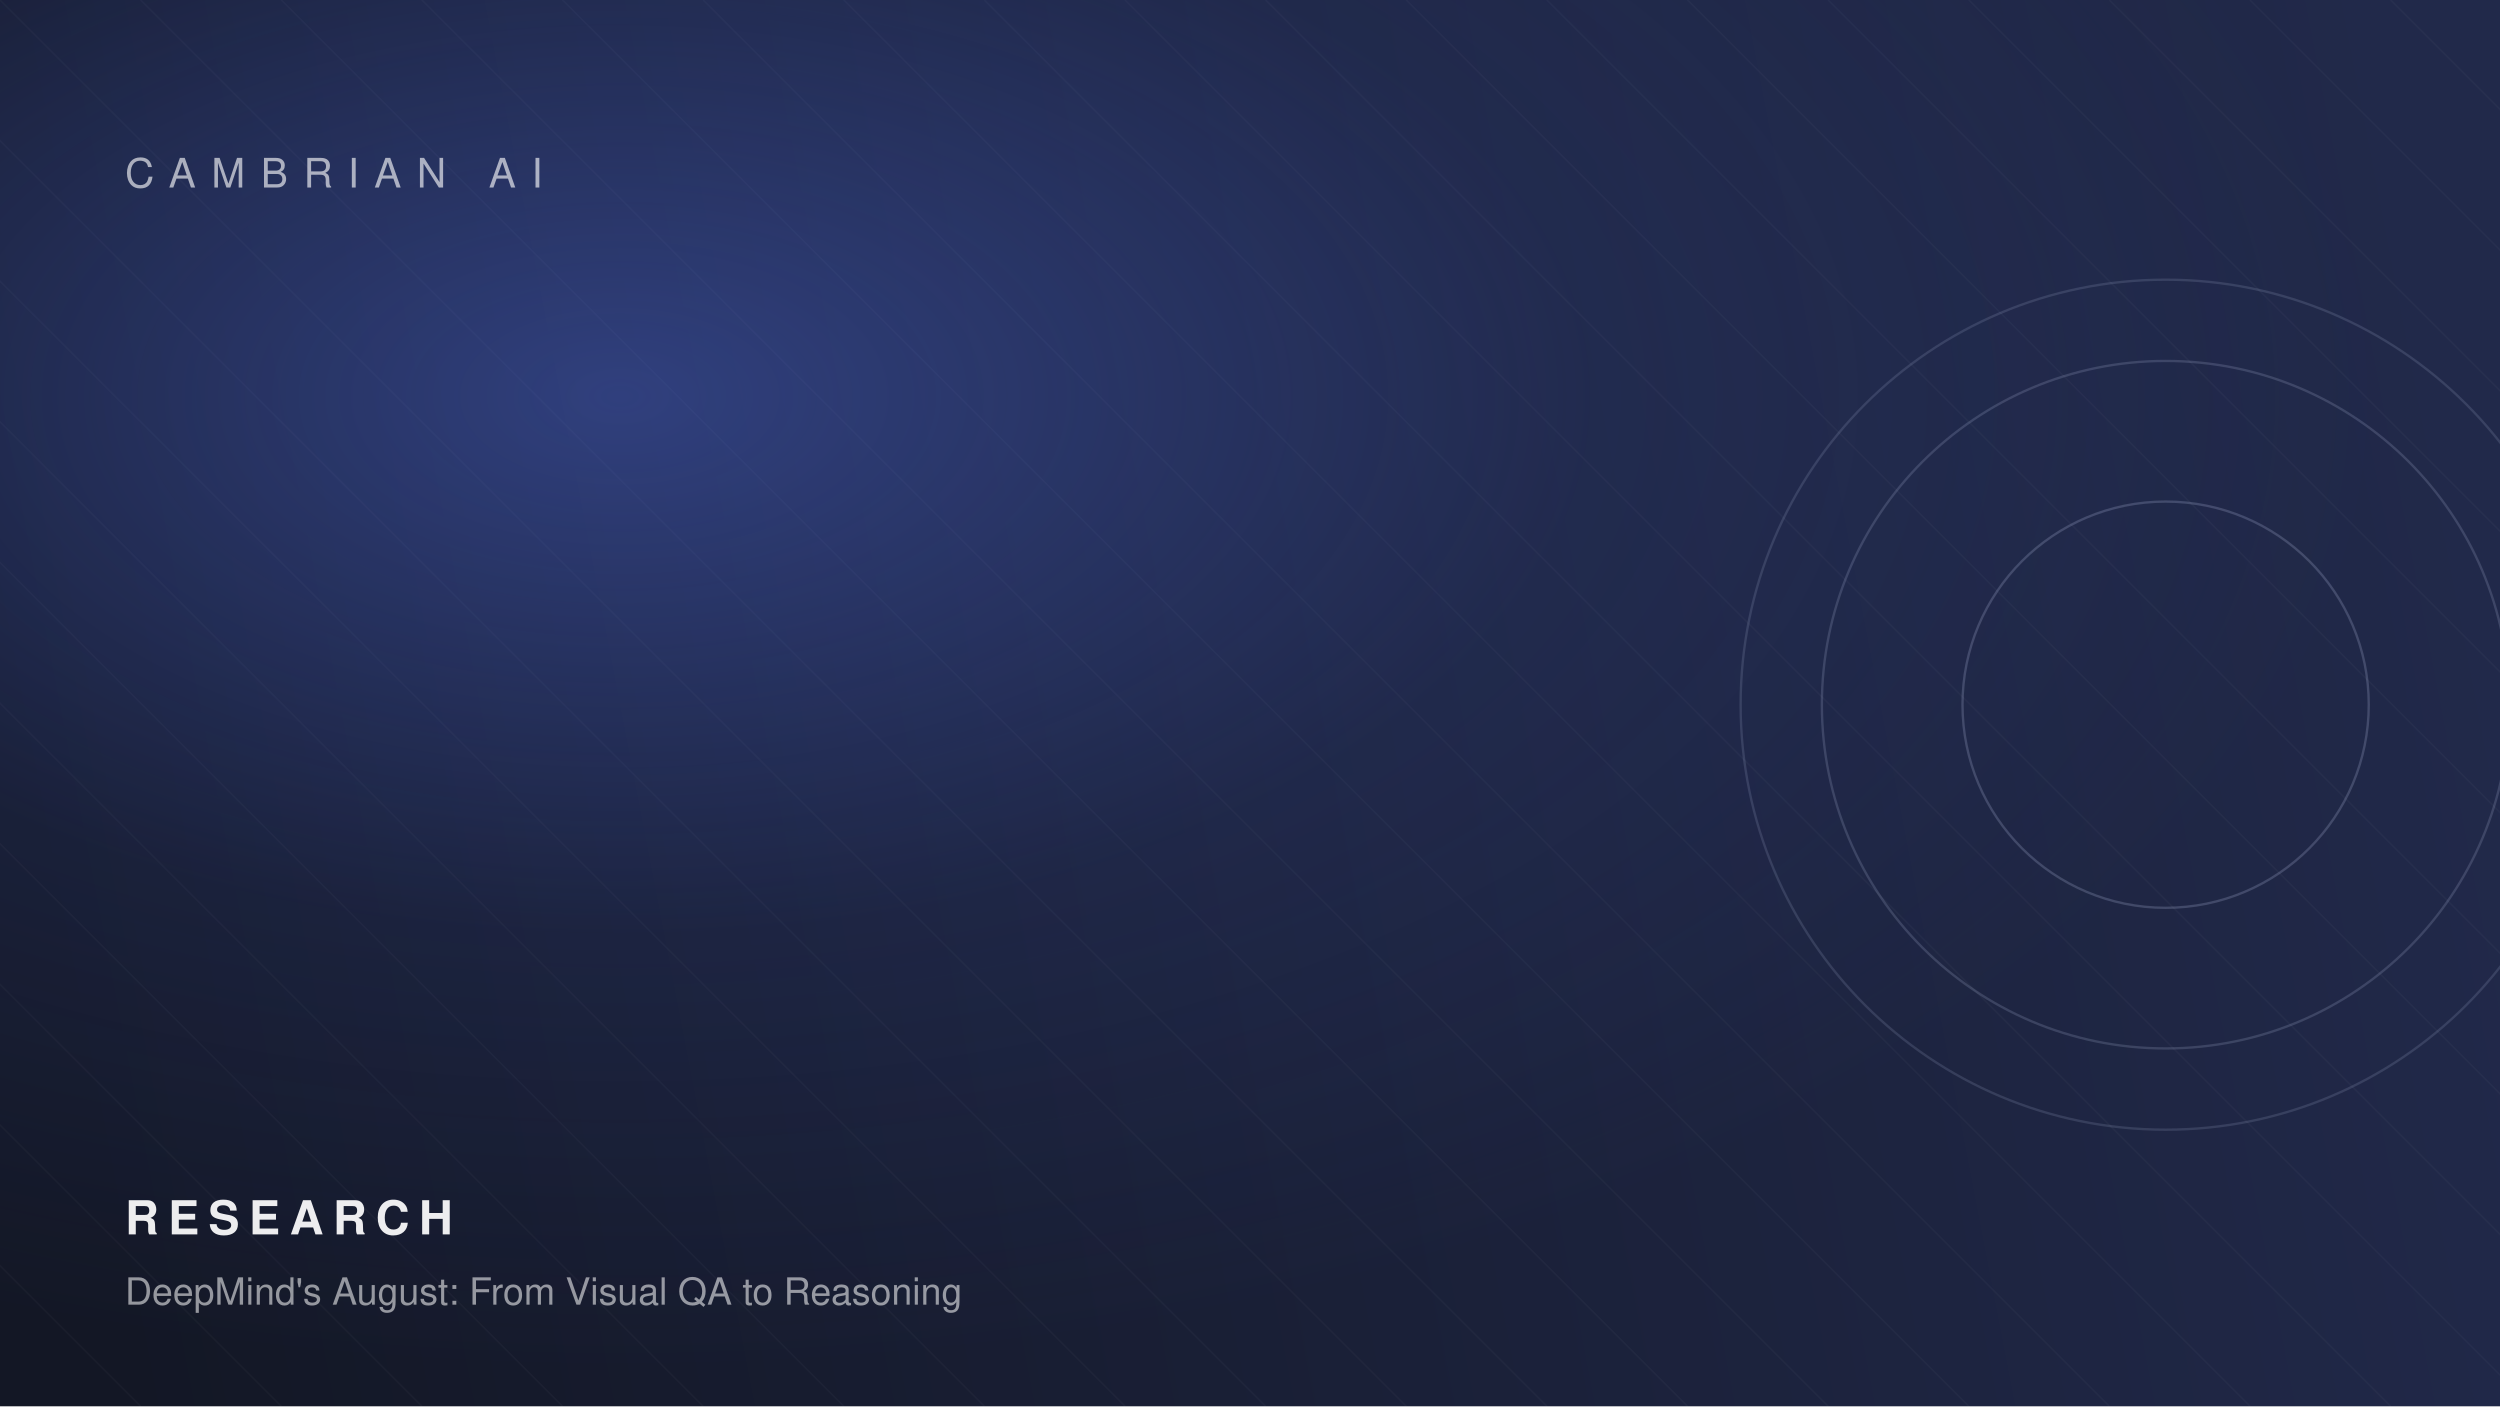
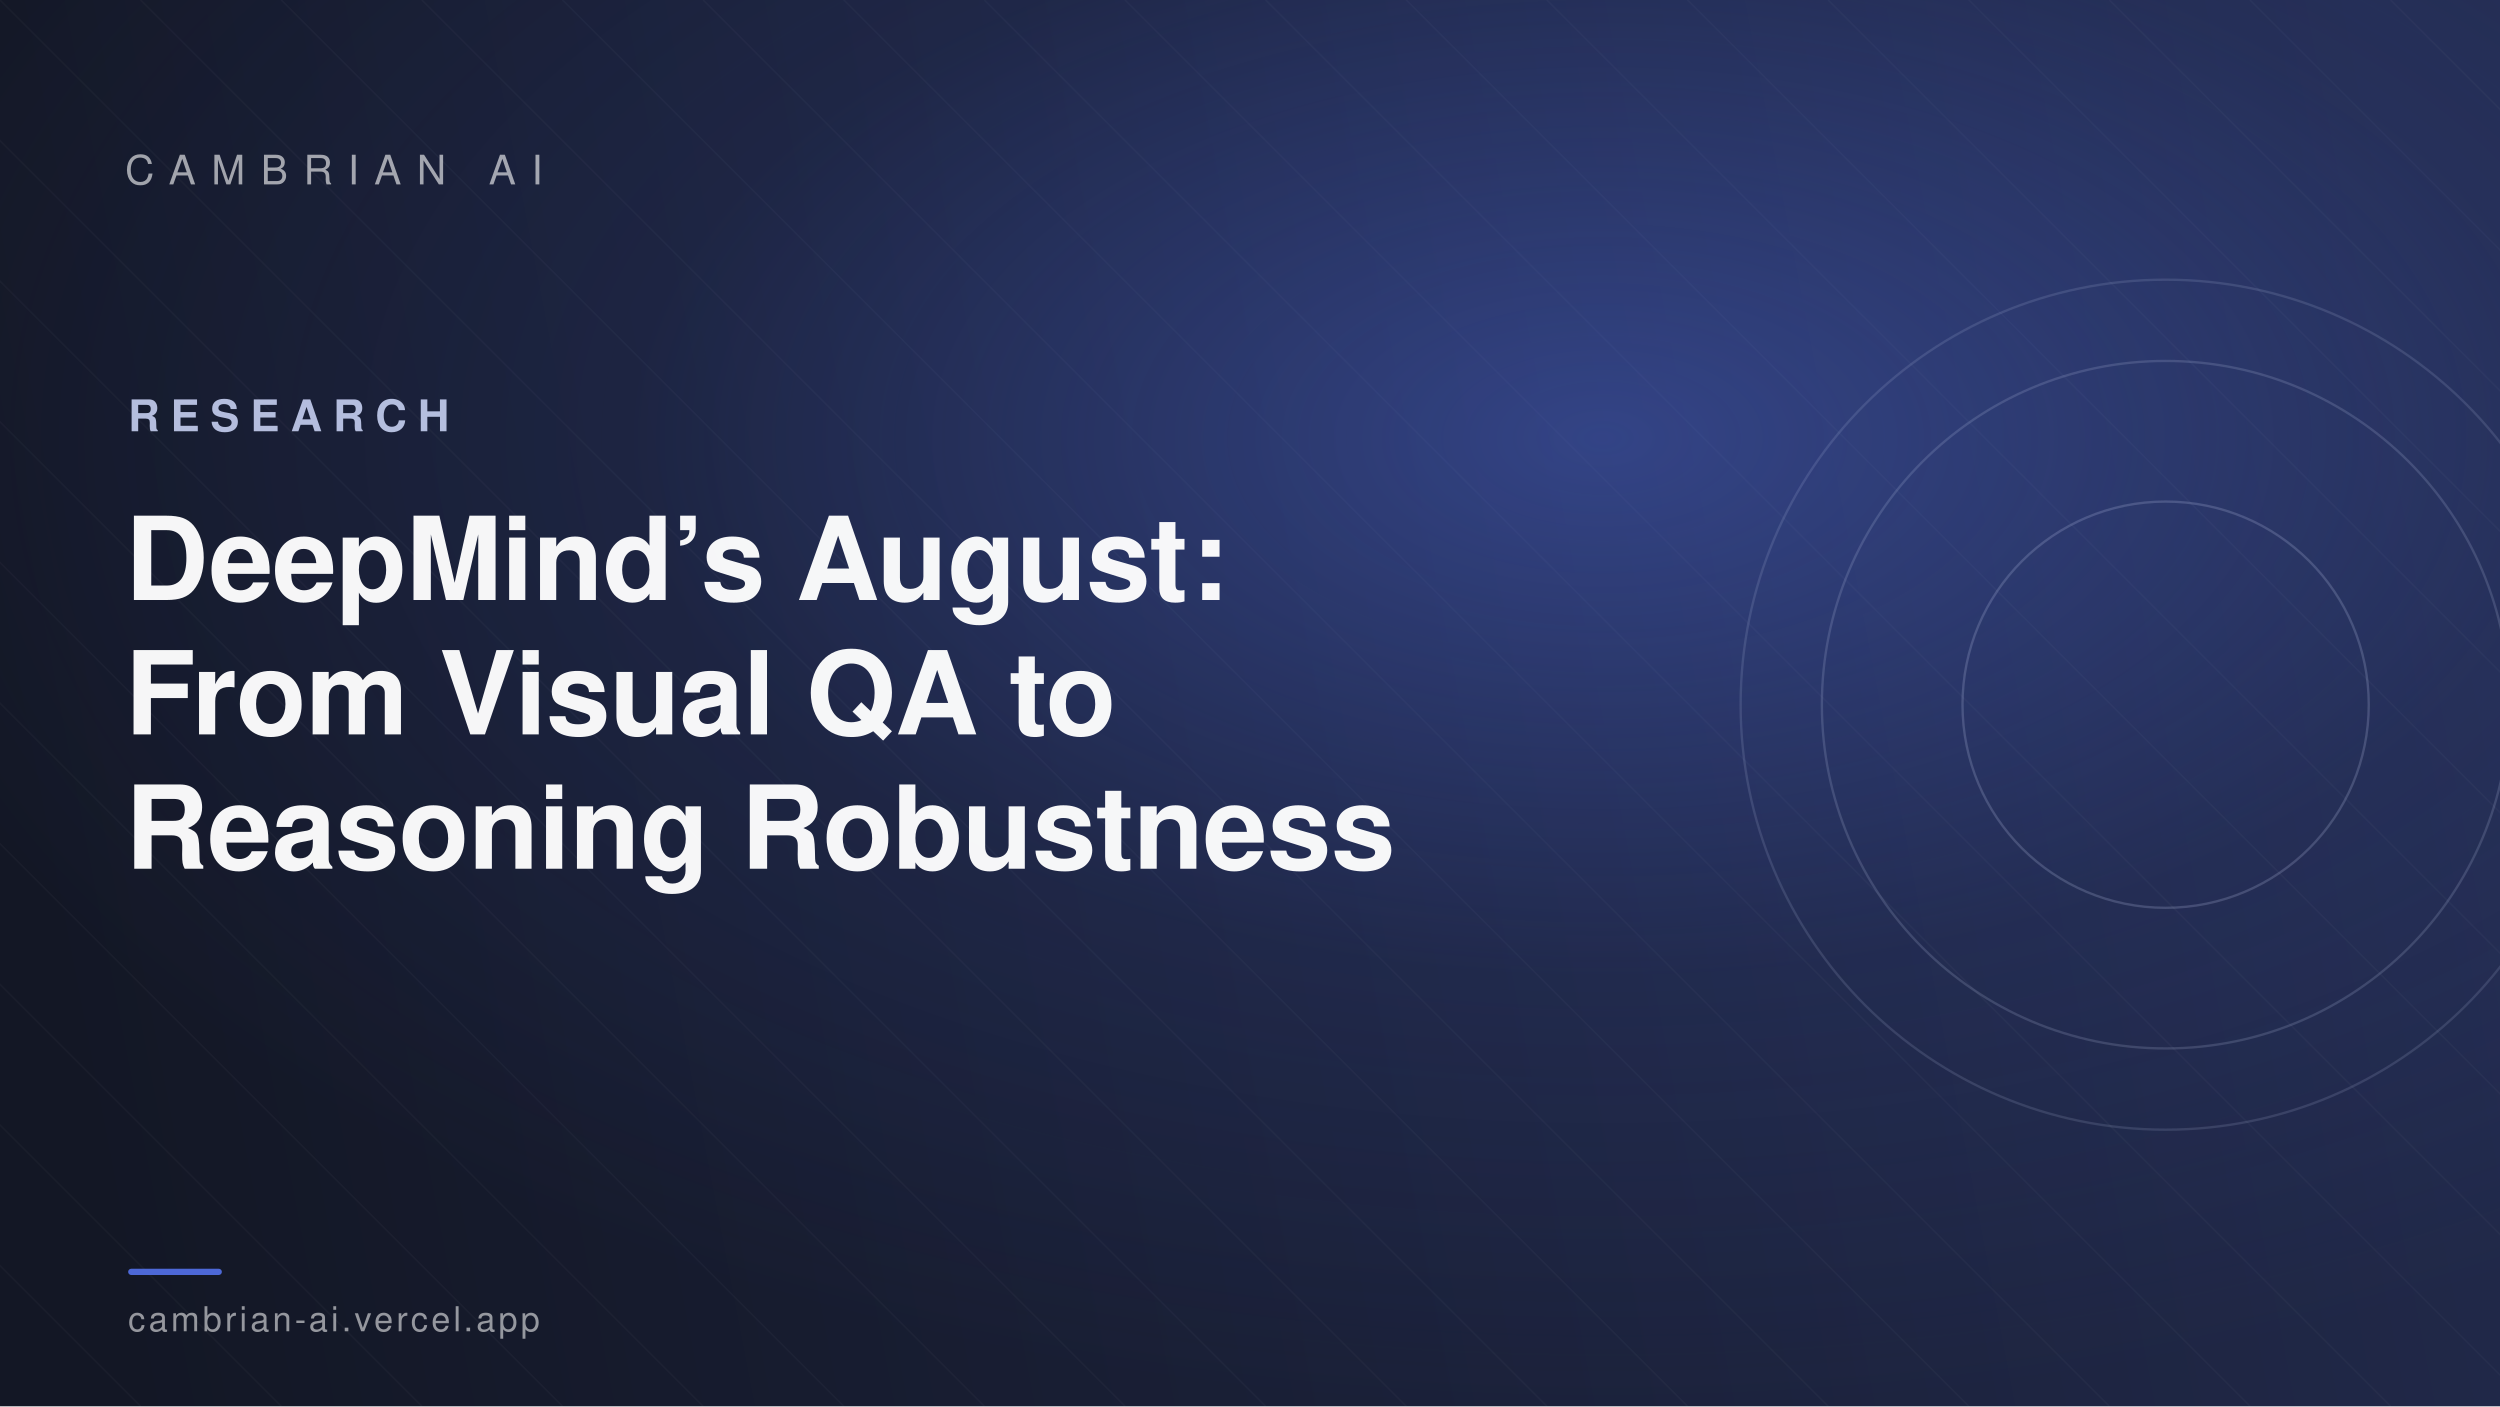
- <svg xmlns="http://www.w3.org/2000/svg" width="1600" height="900" viewBox="0 0 1600 900" role="img" aria-label="DeepMind's August: From Visual QA to Reasoning Robustness">
+ <svg xmlns="http://www.w3.org/2000/svg" width="1600" height="900" viewBox="0 0 1600 900" role="img" aria-label="DeepMind’s August: From Visual QA to Reasoning Robustness">
  <defs>
    <linearGradient id="bg" gradientTransform="rotate(354 0.5 0.5)">
      <stop offset="0" stop-color="hsl(228, 32%, 11%)" />
      <stop offset="1" stop-color="hsl(228, 38%, 21%)" />
    </linearGradient>
-     <radialGradient id="glow" cx="25%" cy="28%" r="70%">
+     <radialGradient id="glow" cx="64%" cy="31%" r="70%">
      <stop offset="0" stop-color="hsl(228, 78%, 62%)" stop-opacity="0.42" />
      <stop offset="55%" stop-color="hsl(228, 78%, 62%)" stop-opacity="0.10" />
      <stop offset="100%" stop-color="hsl(228, 78%, 62%)" stop-opacity="0" />
    </radialGradient>
  </defs>
  <rect width="1600" height="900" fill="url(#bg)" />
  <g>
    <line x1="-900" y1="0" x2="0" y2="900" stroke="#ffffff" stroke-width="1" opacity="0.03" />
    <line x1="-810" y1="0" x2="90" y2="900" stroke="#ffffff" stroke-width="1" opacity="0.03" />
    <line x1="-720" y1="0" x2="180" y2="900" stroke="#ffffff" stroke-width="1" opacity="0.03" />
    <line x1="-630" y1="0" x2="270" y2="900" stroke="#ffffff" stroke-width="1" opacity="0.03" />
    <line x1="-540" y1="0" x2="360" y2="900" stroke="#ffffff" stroke-width="1" opacity="0.03" />
    <line x1="-450" y1="0" x2="450" y2="900" stroke="#ffffff" stroke-width="1" opacity="0.03" />
    <line x1="-360" y1="0" x2="540" y2="900" stroke="#ffffff" stroke-width="1" opacity="0.03" />
    <line x1="-270" y1="0" x2="630" y2="900" stroke="#ffffff" stroke-width="1" opacity="0.03" />
    <line x1="-180" y1="0" x2="720" y2="900" stroke="#ffffff" stroke-width="1" opacity="0.03" />
    <line x1="-90" y1="0" x2="810" y2="900" stroke="#ffffff" stroke-width="1" opacity="0.03" />
    <line x1="0" y1="0" x2="900" y2="900" stroke="#ffffff" stroke-width="1" opacity="0.03" />
    <line x1="90" y1="0" x2="990" y2="900" stroke="#ffffff" stroke-width="1" opacity="0.03" />
    <line x1="180" y1="0" x2="1080" y2="900" stroke="#ffffff" stroke-width="1" opacity="0.03" />
    <line x1="270" y1="0" x2="1170" y2="900" stroke="#ffffff" stroke-width="1" opacity="0.03" />
    <line x1="360" y1="0" x2="1260" y2="900" stroke="#ffffff" stroke-width="1" opacity="0.03" />
    <line x1="450" y1="0" x2="1350" y2="900" stroke="#ffffff" stroke-width="1" opacity="0.03" />
    <line x1="540" y1="0" x2="1440" y2="900" stroke="#ffffff" stroke-width="1" opacity="0.03" />
    <line x1="630" y1="0" x2="1530" y2="900" stroke="#ffffff" stroke-width="1" opacity="0.03" />
    <line x1="720" y1="0" x2="1620" y2="900" stroke="#ffffff" stroke-width="1" opacity="0.03" />
    <line x1="810" y1="0" x2="1710" y2="900" stroke="#ffffff" stroke-width="1" opacity="0.03" />
    <line x1="900" y1="0" x2="1800" y2="900" stroke="#ffffff" stroke-width="1" opacity="0.03" />
    <line x1="990" y1="0" x2="1890" y2="900" stroke="#ffffff" stroke-width="1" opacity="0.03" />
    <line x1="1080" y1="0" x2="1980" y2="900" stroke="#ffffff" stroke-width="1" opacity="0.03" />
    <line x1="1170" y1="0" x2="2070" y2="900" stroke="#ffffff" stroke-width="1" opacity="0.03" />
    <line x1="1260" y1="0" x2="2160" y2="900" stroke="#ffffff" stroke-width="1" opacity="0.03" />
    <line x1="1350" y1="0" x2="2250" y2="900" stroke="#ffffff" stroke-width="1" opacity="0.03" />
    <line x1="1440" y1="0" x2="2340" y2="900" stroke="#ffffff" stroke-width="1" opacity="0.03" />
    <line x1="1530" y1="0" x2="2430" y2="900" stroke="#ffffff" stroke-width="1" opacity="0.03" />
  </g>
  <rect width="1600" height="900" fill="url(#glow)" />
  <g>
    <circle cx="1386" cy="451" r="130" fill="none" stroke="hsl(228, 45%, 82%)" stroke-width="1.5" opacity="0.22" />
    <circle cx="1386" cy="451" r="220" fill="none" stroke="hsl(228, 45%, 82%)" stroke-width="1.5" opacity="0.19" />
    <circle cx="1386" cy="451" r="272" fill="none" stroke="hsl(228, 45%, 82%)" stroke-width="1.5" opacity="0.16" />
  </g>
-   <text x="80" y="120" font-family="Helvetica, Arial, sans-serif" font-size="26" letter-spacing="10" fill="#ffffff" opacity="0.62">CAMBRIAN AI</text>
-   <text x="80" y="790" font-family="Helvetica, Arial, sans-serif" font-size="30" font-weight="700" letter-spacing="6" fill="#ffffff" opacity="0.92">RESEARCH</text>
-   <text x="80" y="835" font-family="Helvetica, Arial, sans-serif" font-size="24" fill="#ffffff" opacity="0.55">DeepMind's August: From Visual QA to Reasoning</text>
+   <text x="80" y="118" font-family="Helvetica, Arial, sans-serif" font-size="26" letter-spacing="10" fill="#ffffff" opacity="0.60">CAMBRIAN AI</text>
+   <text x="82" y="276" font-family="Helvetica, Arial, sans-serif" font-size="28" font-weight="700" letter-spacing="7" fill="hsl(228, 45%, 82%)" opacity="0.95">RESEARCH</text>
+   <text x="80" y="384" font-family="Helvetica, Arial, sans-serif" font-size="74" font-weight="600" letter-spacing="-0.5" fill="#ffffff" opacity="0.96">DeepMind’s August:</text>
+   <text x="80" y="470" font-family="Helvetica, Arial, sans-serif" font-size="74" font-weight="600" letter-spacing="-0.5" fill="#ffffff" opacity="0.96">From Visual QA to</text>
+   <text x="80" y="556" font-family="Helvetica, Arial, sans-serif" font-size="74" font-weight="600" letter-spacing="-0.5" fill="#ffffff" opacity="0.96">Reasoning Robustness</text>
+   <rect x="82" y="812" width="60" height="4" rx="2" fill="hsl(228, 78%, 62%)" opacity="0.9" />
+   <text x="82" y="852" font-family="Helvetica, Arial, sans-serif" font-size="22" letter-spacing="2" fill="#ffffff" opacity="0.55">cambrian-ai.vercel.app</text>
</svg>
